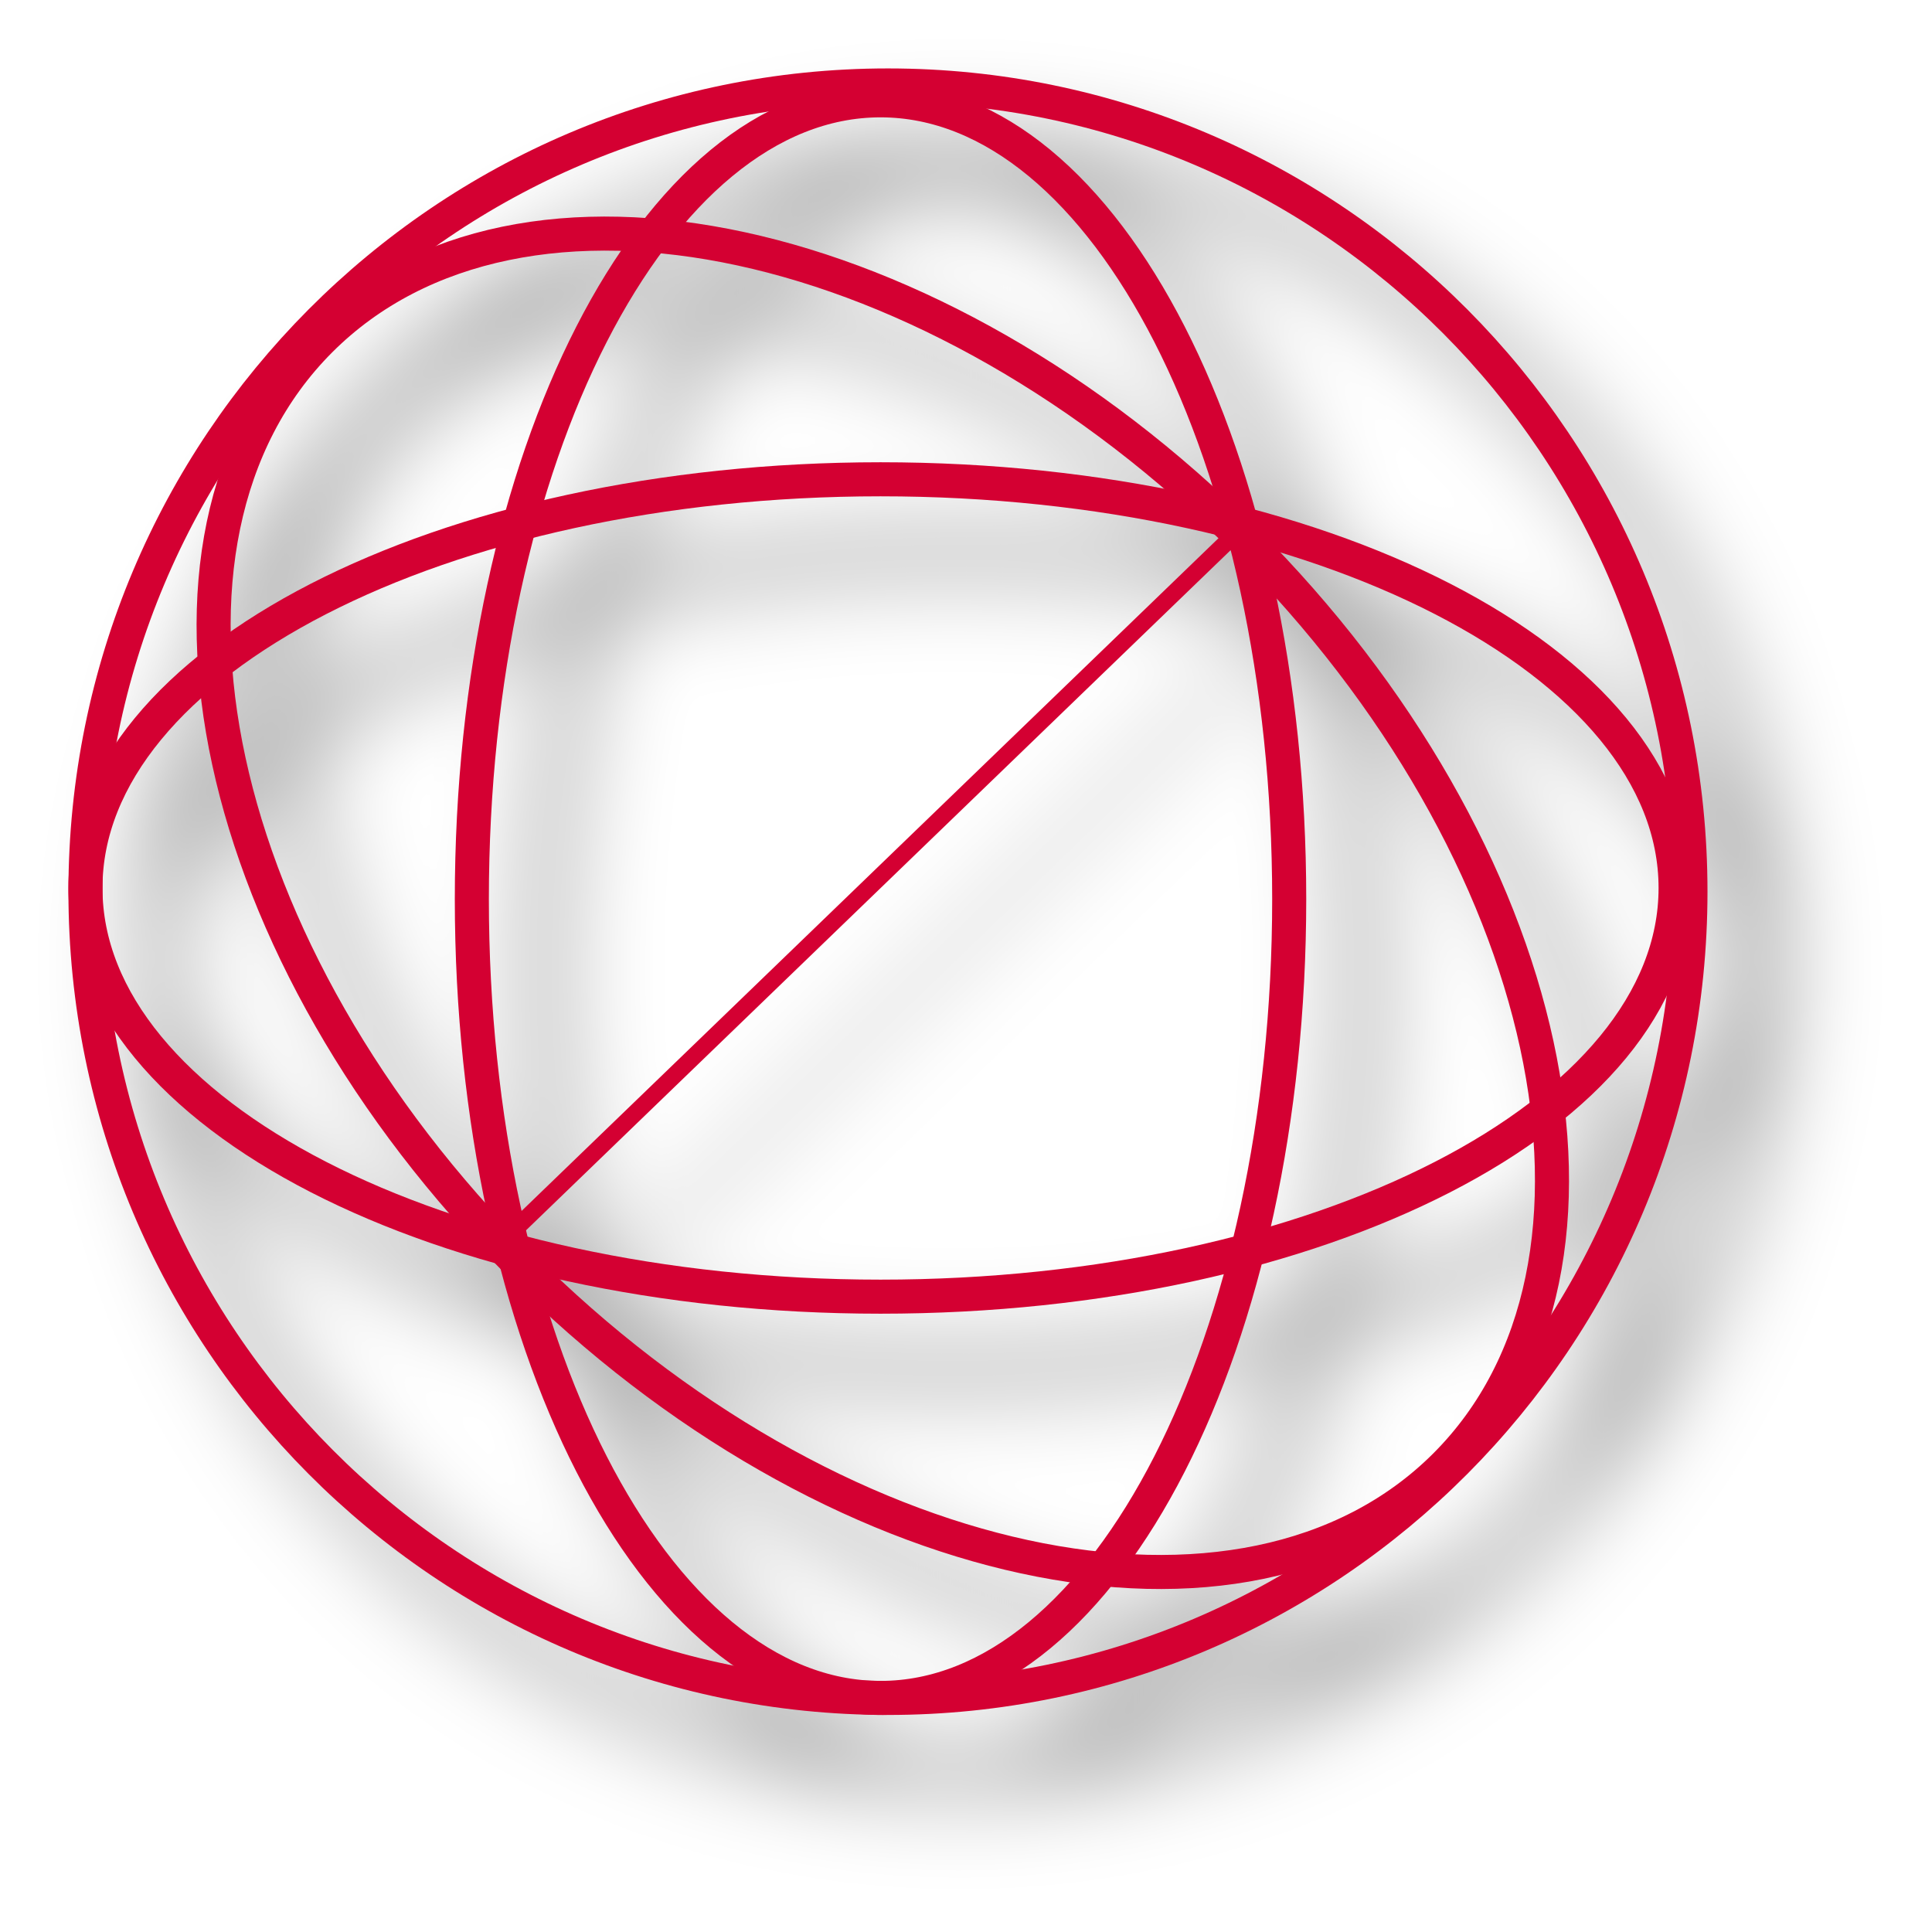
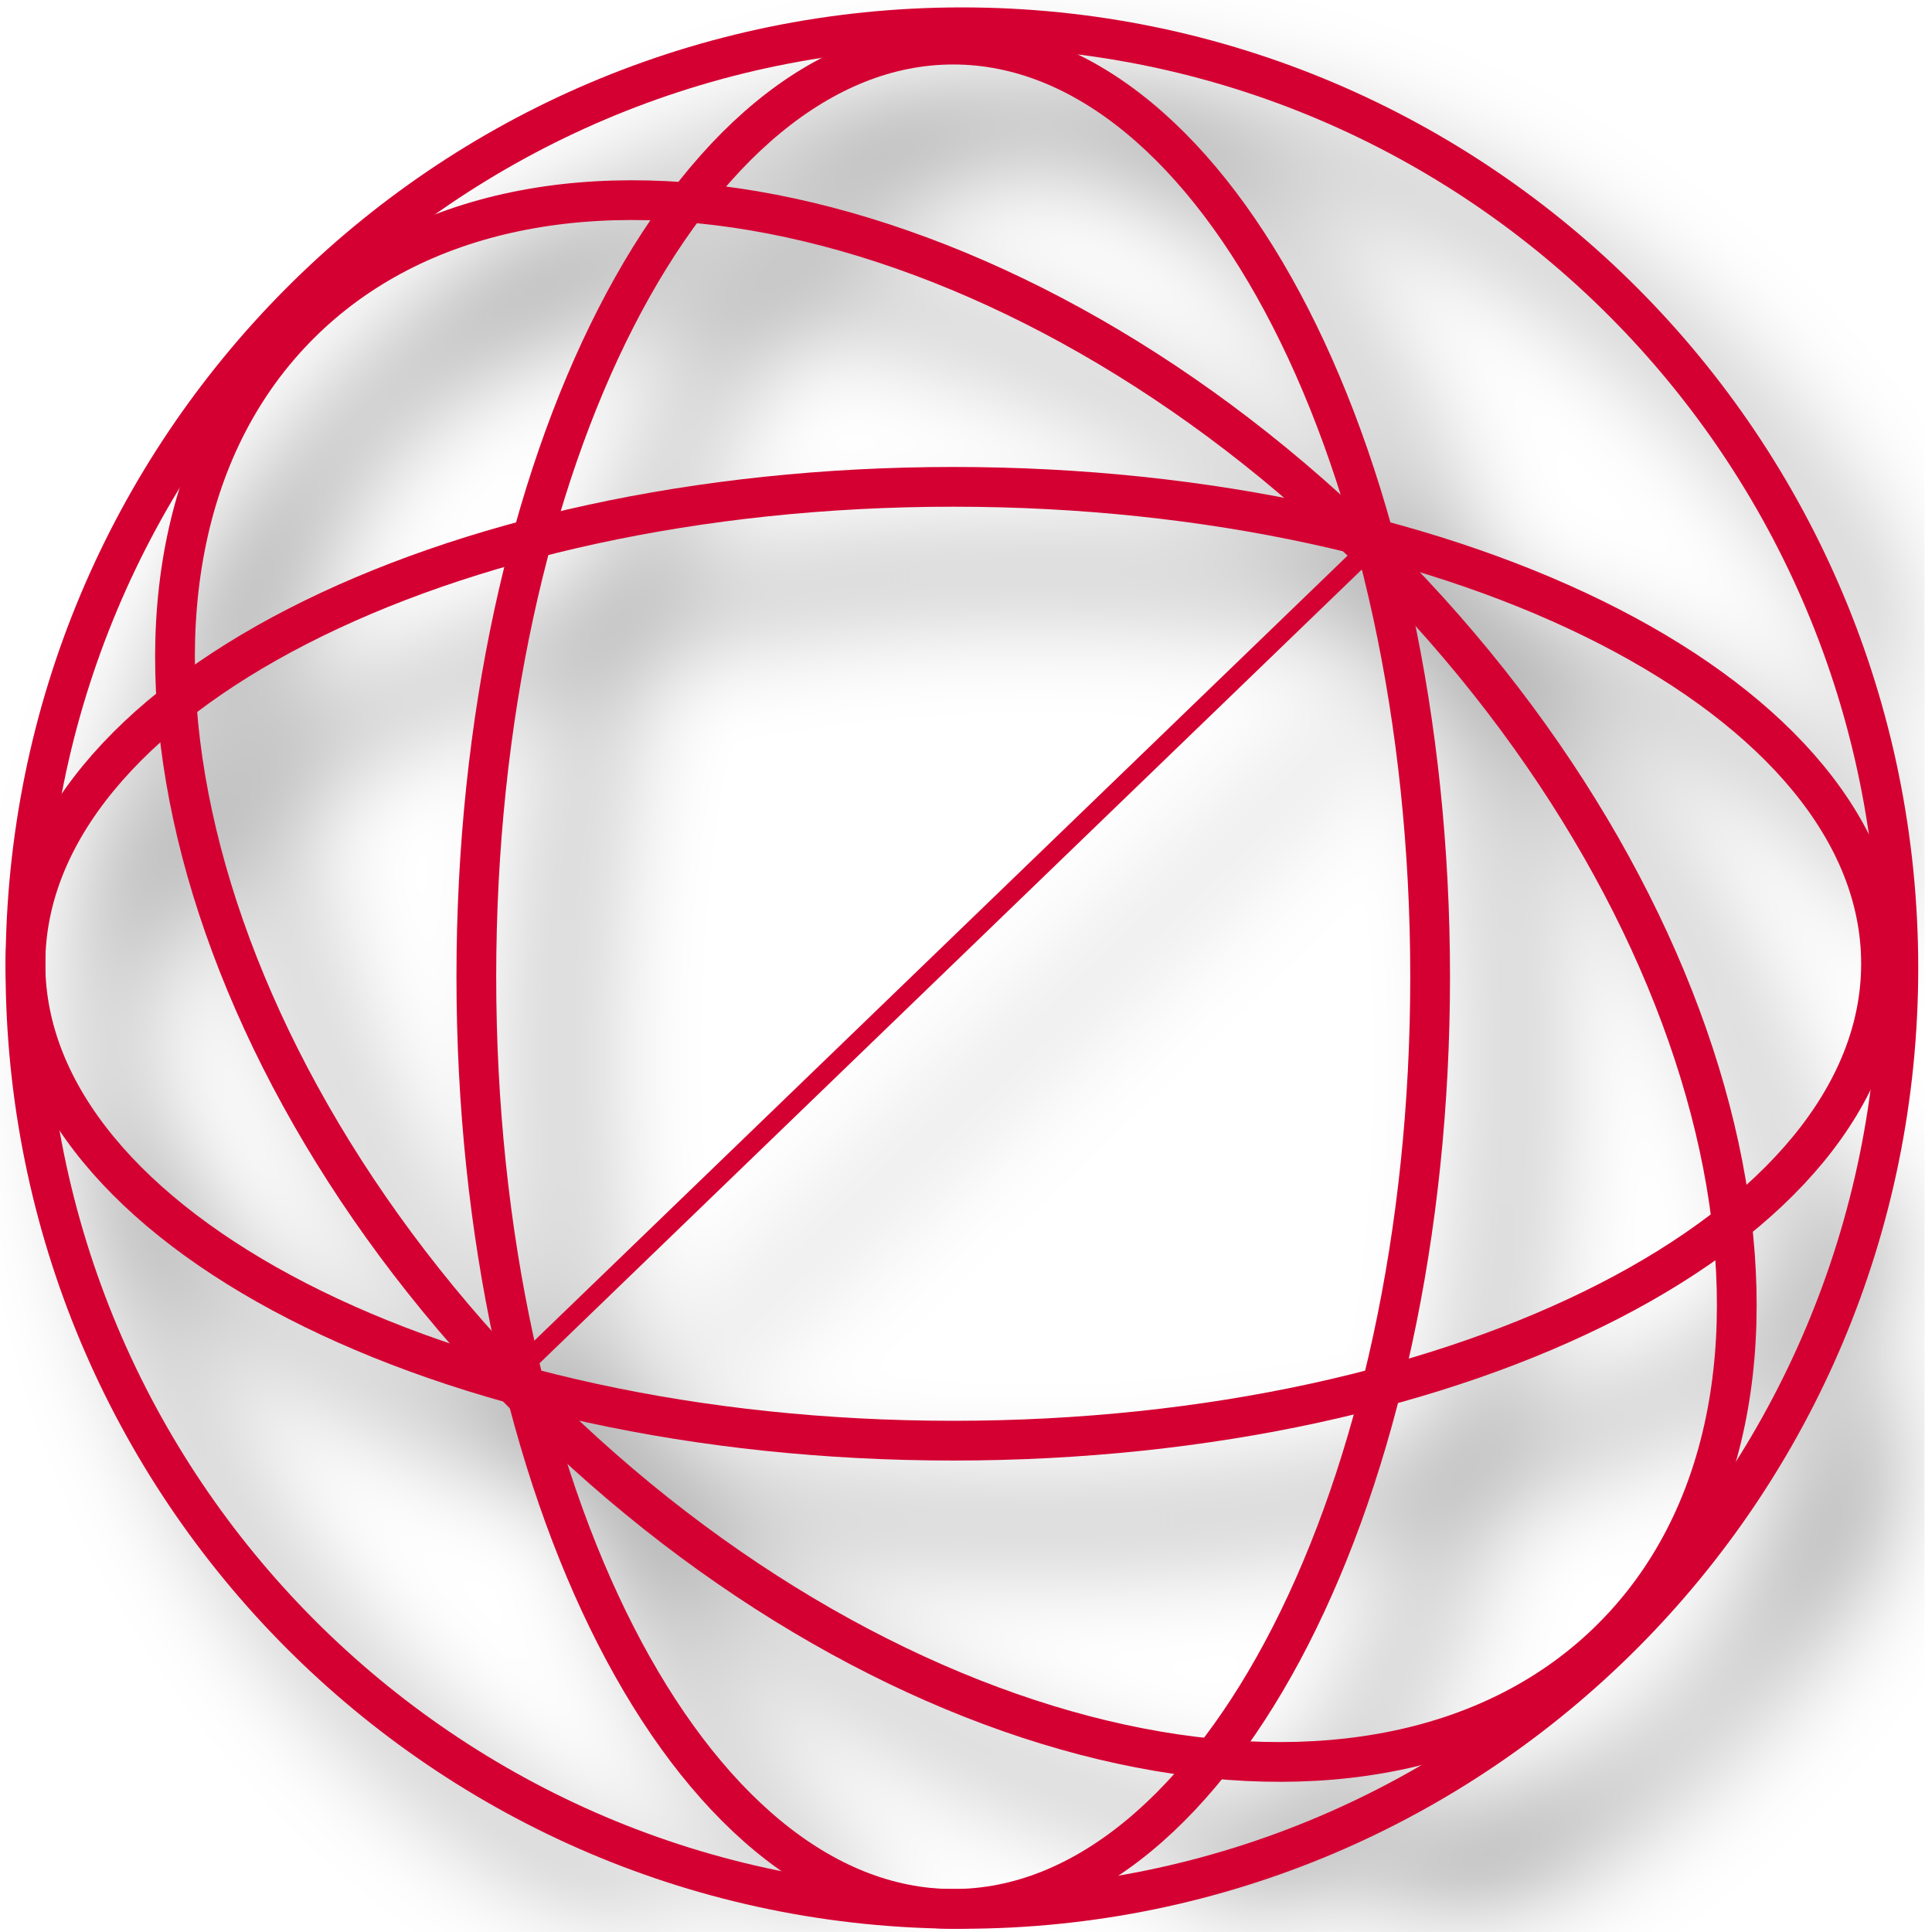
- <svg xmlns="http://www.w3.org/2000/svg" width="259" height="260" xml:space="preserve" overflow="hidden">
-   <defs>
+ <svg xmlns="http://www.w3.org/2000/svg" width="259" height="260" xml:space="preserve" overflow="hidden" version="1.1" id="svg10">
+   <defs id="defs1">
    <filter id="fx0" x="-10%" y="-10%" width="120%" height="120%" filterUnits="userSpaceOnUse" primitiveUnits="userSpaceOnUse">
-       <feComponentTransfer color-interpolation-filters="sRGB">
-         <feFuncR type="discrete" tableValues="0 0" />
-         <feFuncG type="discrete" tableValues="0 0" />
-         <feFuncB type="discrete" tableValues="0 0" />
-         <feFuncA type="linear" slope="0.4" intercept="0" />
+       <feComponentTransfer color-interpolation-filters="sRGB" id="feComponentTransfer1">
+         <feFuncR type="discrete" tableValues="0 0" id="feFuncR1" />
+         <feFuncG type="discrete" tableValues="0 0" id="feFuncG1" />
+         <feFuncB type="discrete" tableValues="0 0" id="feFuncB1" />
+         <feFuncA type="linear" slope="0.4" intercept="0" id="feFuncA1" />
      </feComponentTransfer>
-       <feGaussianBlur stdDeviation="6.111 6.111" />
+       <feGaussianBlur stdDeviation="6.111 6.111" id="feGaussianBlur1" />
    </filter>
    <clipPath id="clip1">
-       <rect x="1400" y="520" width="259" height="260" />
+       <rect x="1400" y="520" width="259" height="260" id="rect1" />
    </clipPath>
  </defs>
-   <g clip-path="url(#clip1)" transform="translate(-1400 -520)">
-     <g filter="url(#fx0)" transform="translate(1399 519)">
-       <g>
-         <path d="M0 0 98.114 94.708" stroke="#D40032" stroke-width="2" stroke-linejoin="round" stroke-miterlimit="10" fill="none" fill-rule="evenodd" transform="matrix(1 0 0 -1 79.7225 176.431)" />
-         <path d="M22.223 130.723C22.223 70.8 70.576 22.223 130.223 22.223 189.87 22.223 238.223 70.8 238.223 130.723 238.223 190.645 189.87 239.223 130.223 239.223 70.576 239.223 22.223 190.645 22.223 130.723Z" stroke="#D40032" stroke-width="5" stroke-miterlimit="8" fill="none" fill-rule="evenodd" />
-         <path d="M22.223 130.223C22.223 99.847 70.128 75.223 129.223 75.223 188.317 75.223 236.223 99.847 236.223 130.223 236.223 160.598 188.317 185.223 129.223 185.223 70.128 185.223 22.223 160.598 22.223 130.223Z" stroke="#D40032" stroke-width="5" stroke-miterlimit="8" fill="none" fill-rule="evenodd" />
-         <path d="M74.222 131.723C74.222 72.352 98.847 24.223 129.223 24.223 159.598 24.223 184.223 72.352 184.223 131.723 184.223 191.093 159.598 239.223 129.223 239.223 98.847 239.223 74.222 191.093 74.222 131.723Z" stroke="#D40032" stroke-width="5" stroke-miterlimit="8" fill="none" fill-rule="evenodd" />
-         <path d="M80.779 180.968C38.966 139.155 26.897 83.433 53.821 56.508 80.746 29.584 136.468 41.653 178.281 83.466 220.094 125.279 232.163 181.001 205.239 207.926 178.314 234.85 122.592 222.781 80.779 180.968Z" stroke="#D40032" stroke-width="4.583" stroke-miterlimit="8" fill="none" fill-rule="evenodd" />
+   <g clip-path="url(#clip1)" transform="matrix(1.166924,0,0,1.166924,-1643.689,-616.5503)" id="g10">
+     <g filter="url(#fx0)" transform="translate(1399,519)" id="g6">
+       <g id="g5">
+         <path d="M 0,0 98.114,94.708" stroke="#d40032" stroke-width="2" stroke-linejoin="round" stroke-miterlimit="10" fill="none" fill-rule="evenodd" transform="matrix(1,0,0,-1,79.7225,176.431)" id="path1" />
+         <path d="m 22.223,130.723 c 0,-59.923 48.353,-108.5 108,-108.5 59.647,0 108,48.577 108,108.5 0,59.922 -48.353,108.5 -108,108.5 -59.647,0 -108,-48.578 -108,-108.5 z" stroke="#d40032" stroke-width="5" stroke-miterlimit="8" fill="none" fill-rule="evenodd" id="path2" />
+         <path d="m 22.223,130.223 c 0,-30.376 47.906,-55 107,-55 59.094,0 107,24.624 107,55 0,30.375 -47.906,55 -107,55 -59.095,0 -107,-24.625 -107,-55 z" stroke="#d40032" stroke-width="5" stroke-miterlimit="8" fill="none" fill-rule="evenodd" id="path3" />
+         <path d="m 74.222,131.723 c 0,-59.371 24.624,-107.5 55.001,-107.5 30.375,0 55,48.129 55,107.5 0,59.37 -24.625,107.5 -55,107.5 -30.376,0 -55.001,-48.13 -55.001,-107.5 z" stroke="#d40032" stroke-width="5" stroke-miterlimit="8" fill="none" fill-rule="evenodd" id="path4" />
+         <path d="M 80.779,180.968 C 38.966,139.155 26.897,83.433 53.821,56.508 80.746,29.584 136.468,41.653 178.281,83.466 220.094,125.279 232.163,181.001 205.239,207.926 178.314,234.85 122.592,222.781 80.779,180.968 Z" stroke="#d40032" stroke-width="4.583" stroke-miterlimit="8" fill="none" fill-rule="evenodd" id="path5" />
      </g>
    </g>
-     <path d="M0 0 98.114 94.708" stroke="#D40032" stroke-width="2.292" stroke-linejoin="round" stroke-miterlimit="10" fill="none" fill-rule="evenodd" transform="matrix(1 0 0 -1 1469 685.708)" />
-     <path d="M1411.5 640C1411.5 580.077 1459.85 531.5 1519.5 531.5 1579.15 531.5 1627.5 580.077 1627.5 640 1627.5 699.923 1579.15 748.5 1519.5 748.5 1459.85 748.5 1411.5 699.923 1411.5 640Z" stroke="#D40032" stroke-width="4.583" stroke-miterlimit="8" fill="none" fill-rule="evenodd" />
-     <path d="M1411.5 639.5C1411.5 609.124 1459.41 584.5 1518.5 584.5 1577.59 584.5 1625.5 609.124 1625.5 639.5 1625.5 669.876 1577.59 694.5 1518.5 694.5 1459.41 694.5 1411.5 669.876 1411.5 639.5Z" stroke="#D40032" stroke-width="4.583" stroke-miterlimit="8" fill="none" fill-rule="evenodd" />
-     <path d="M1463.5 641C1463.5 581.629 1488.12 533.5 1518.5 533.5 1548.88 533.5 1573.5 581.629 1573.5 641 1573.5 700.37 1548.88 748.5 1518.5 748.5 1488.12 748.5 1463.5 700.37 1463.5 641Z" stroke="#D40032" stroke-width="4.583" stroke-miterlimit="8" fill="none" fill-rule="evenodd" />
-     <path d="M1470.06 690.245C1428.24 648.432 1416.17 592.71 1443.1 565.785 1470.02 538.861 1525.75 550.93 1567.56 592.743 1609.37 634.556 1621.44 690.279 1594.52 717.203 1567.59 744.128 1511.87 732.058 1470.06 690.245Z" stroke="#D40032" stroke-width="4.583" stroke-miterlimit="8" fill="none" fill-rule="evenodd" />
+     <path d="M 0,0 98.114,94.708" stroke="#d40032" stroke-width="2.292" stroke-linejoin="round" stroke-miterlimit="10" fill="none" fill-rule="evenodd" transform="matrix(1,0,0,-1,1469,685.708)" id="path6" />
+     <path d="m 1411.5,640 c 0,-59.923 48.35,-108.5 108,-108.5 59.65,0 108,48.577 108,108.5 0,59.923 -48.35,108.5 -108,108.5 -59.65,0 -108,-48.577 -108,-108.5 z" stroke="#d40032" stroke-width="4.583" stroke-miterlimit="8" fill="none" fill-rule="evenodd" id="path7" />
+     <path d="m 1411.5,639.5 c 0,-30.376 47.91,-55 107,-55 59.09,0 107,24.624 107,55 0,30.376 -47.91,55 -107,55 -59.09,0 -107,-24.624 -107,-55 z" stroke="#d40032" stroke-width="4.583" stroke-miterlimit="8" fill="none" fill-rule="evenodd" id="path8" />
+     <path d="m 1463.5,641 c 0,-59.371 24.62,-107.5 55,-107.5 30.38,0 55,48.129 55,107.5 0,59.37 -24.62,107.5 -55,107.5 -30.38,0 -55,-48.13 -55,-107.5 z" stroke="#d40032" stroke-width="4.583" stroke-miterlimit="8" fill="none" fill-rule="evenodd" id="path9" />
+     <path d="m 1470.06,690.245 c -41.82,-41.813 -53.89,-97.535 -26.96,-124.46 26.92,-26.924 82.65,-14.855 124.46,26.958 41.81,41.813 53.88,97.536 26.96,124.46 -26.93,26.925 -82.65,14.855 -124.46,-26.958 z" stroke="#d40032" stroke-width="4.583" stroke-miterlimit="8" fill="none" fill-rule="evenodd" id="path10" />
  </g>
</svg>
